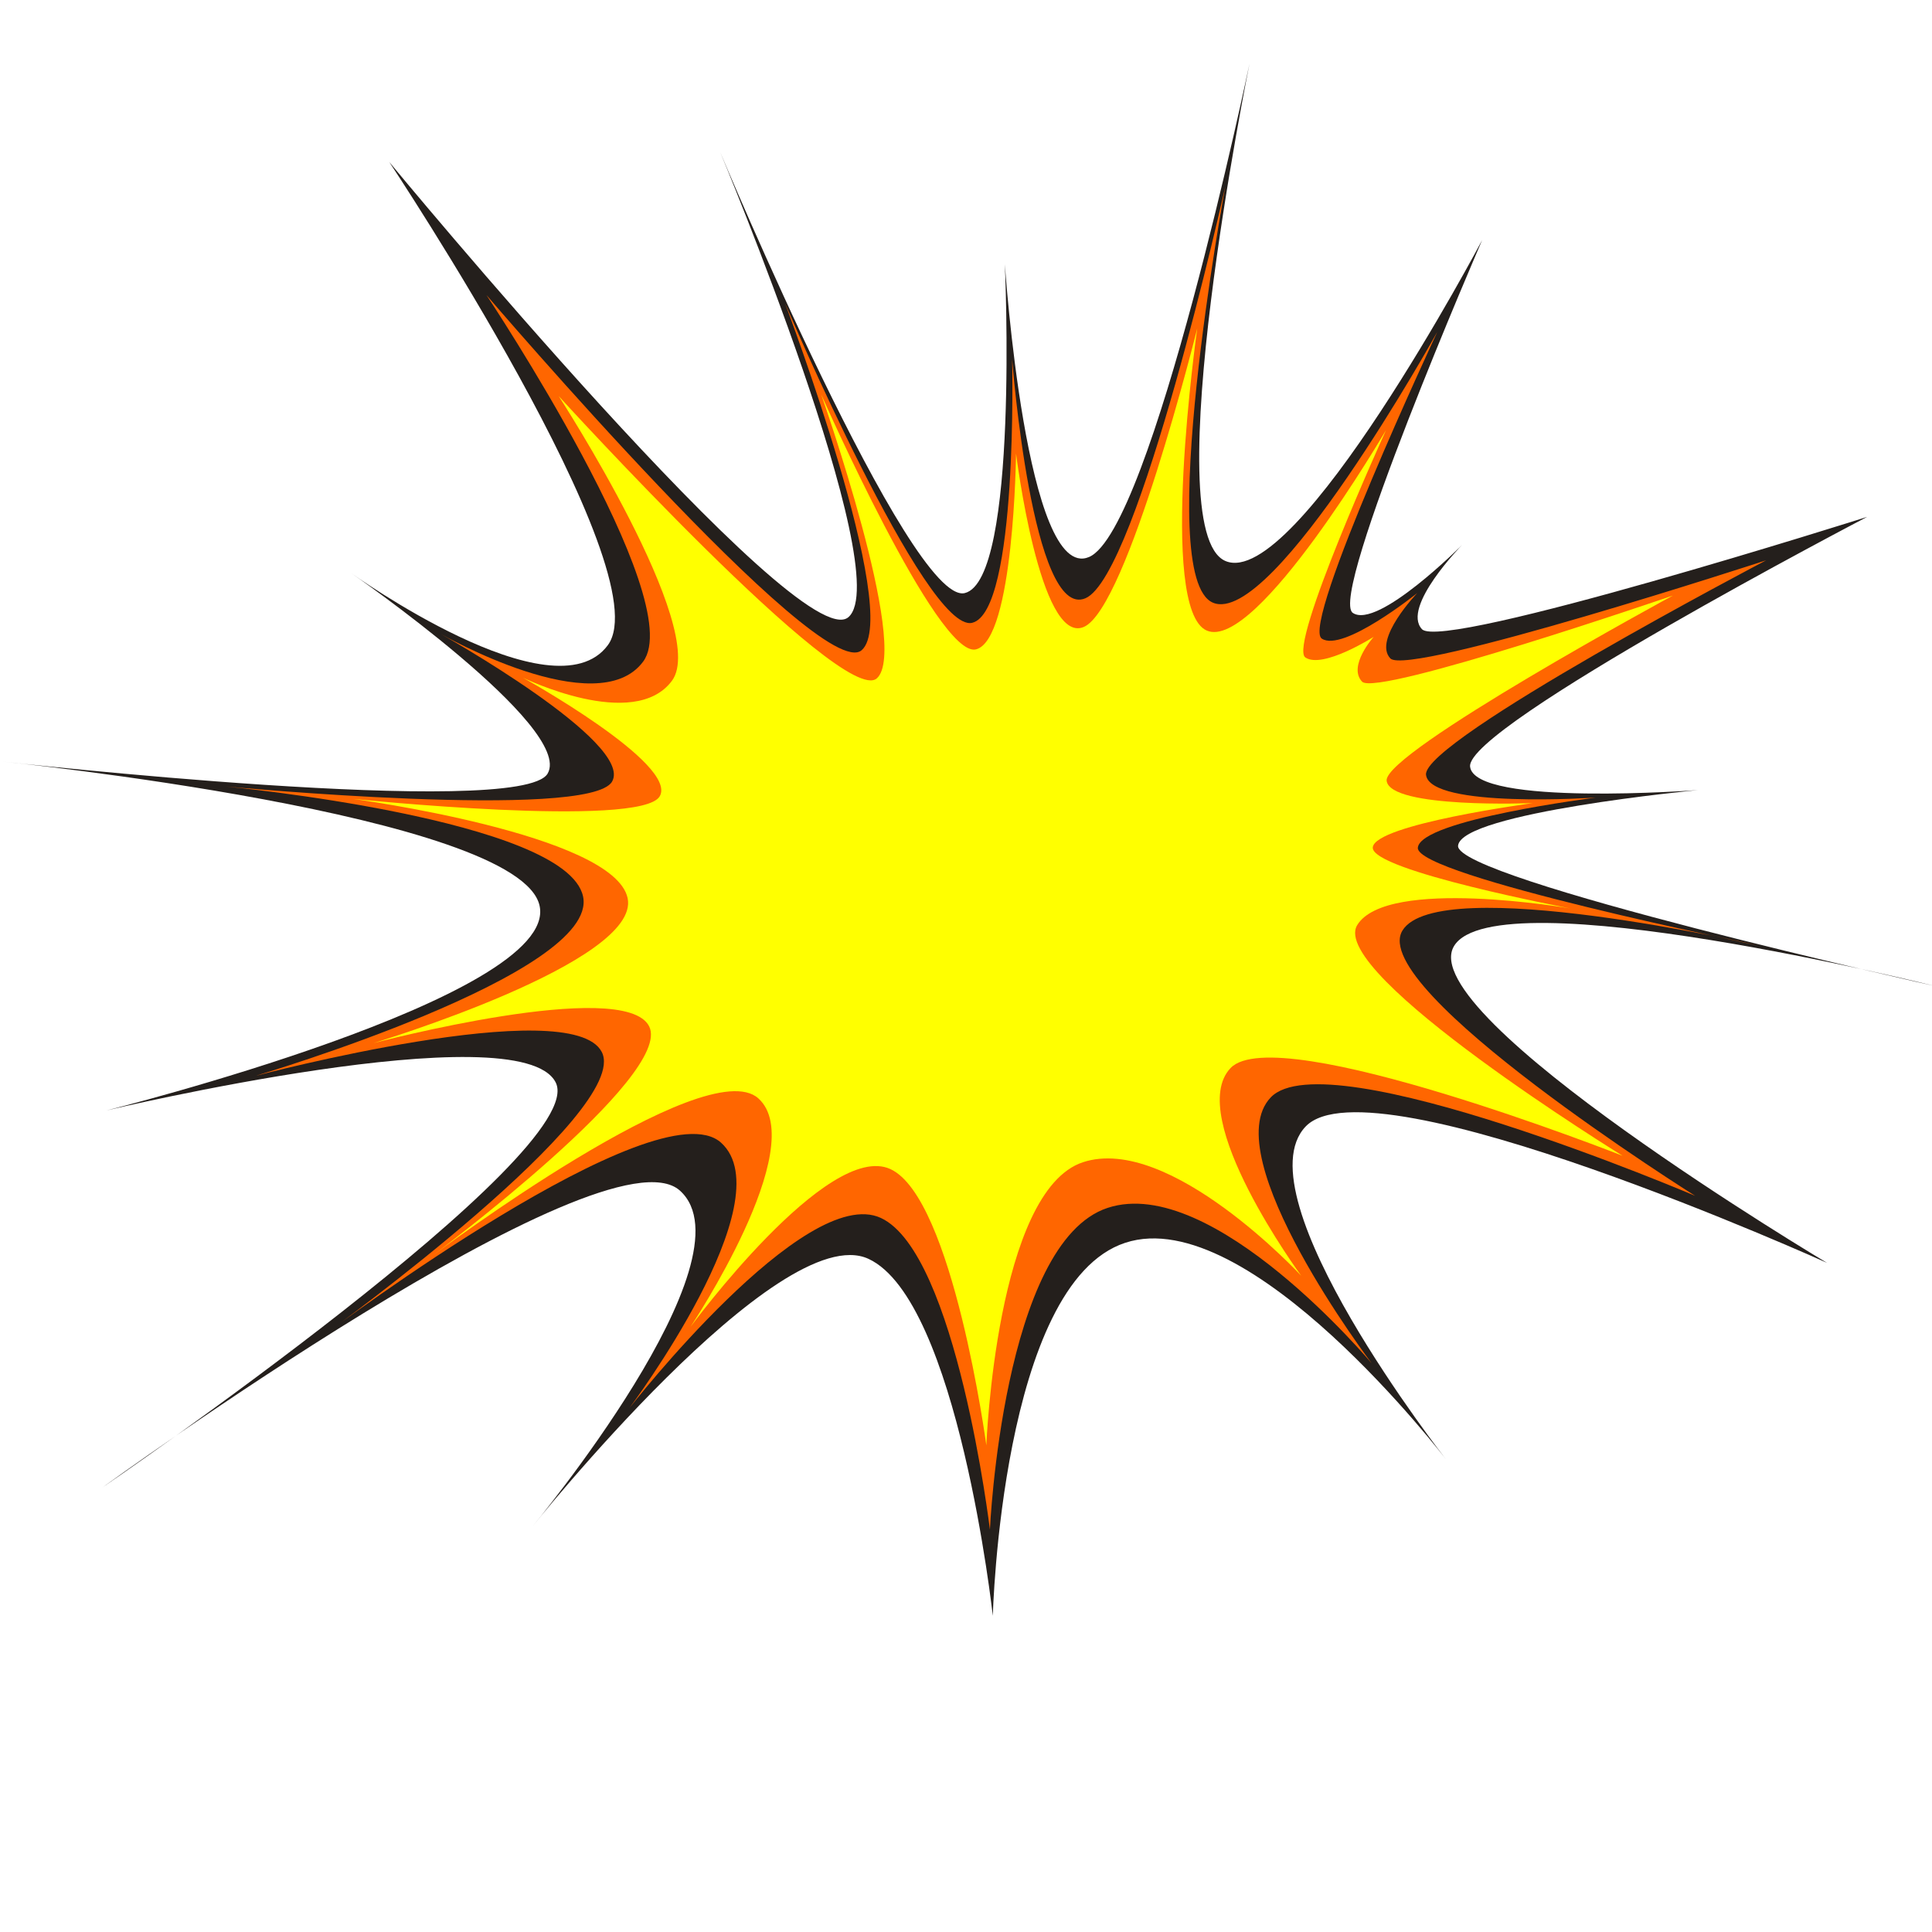
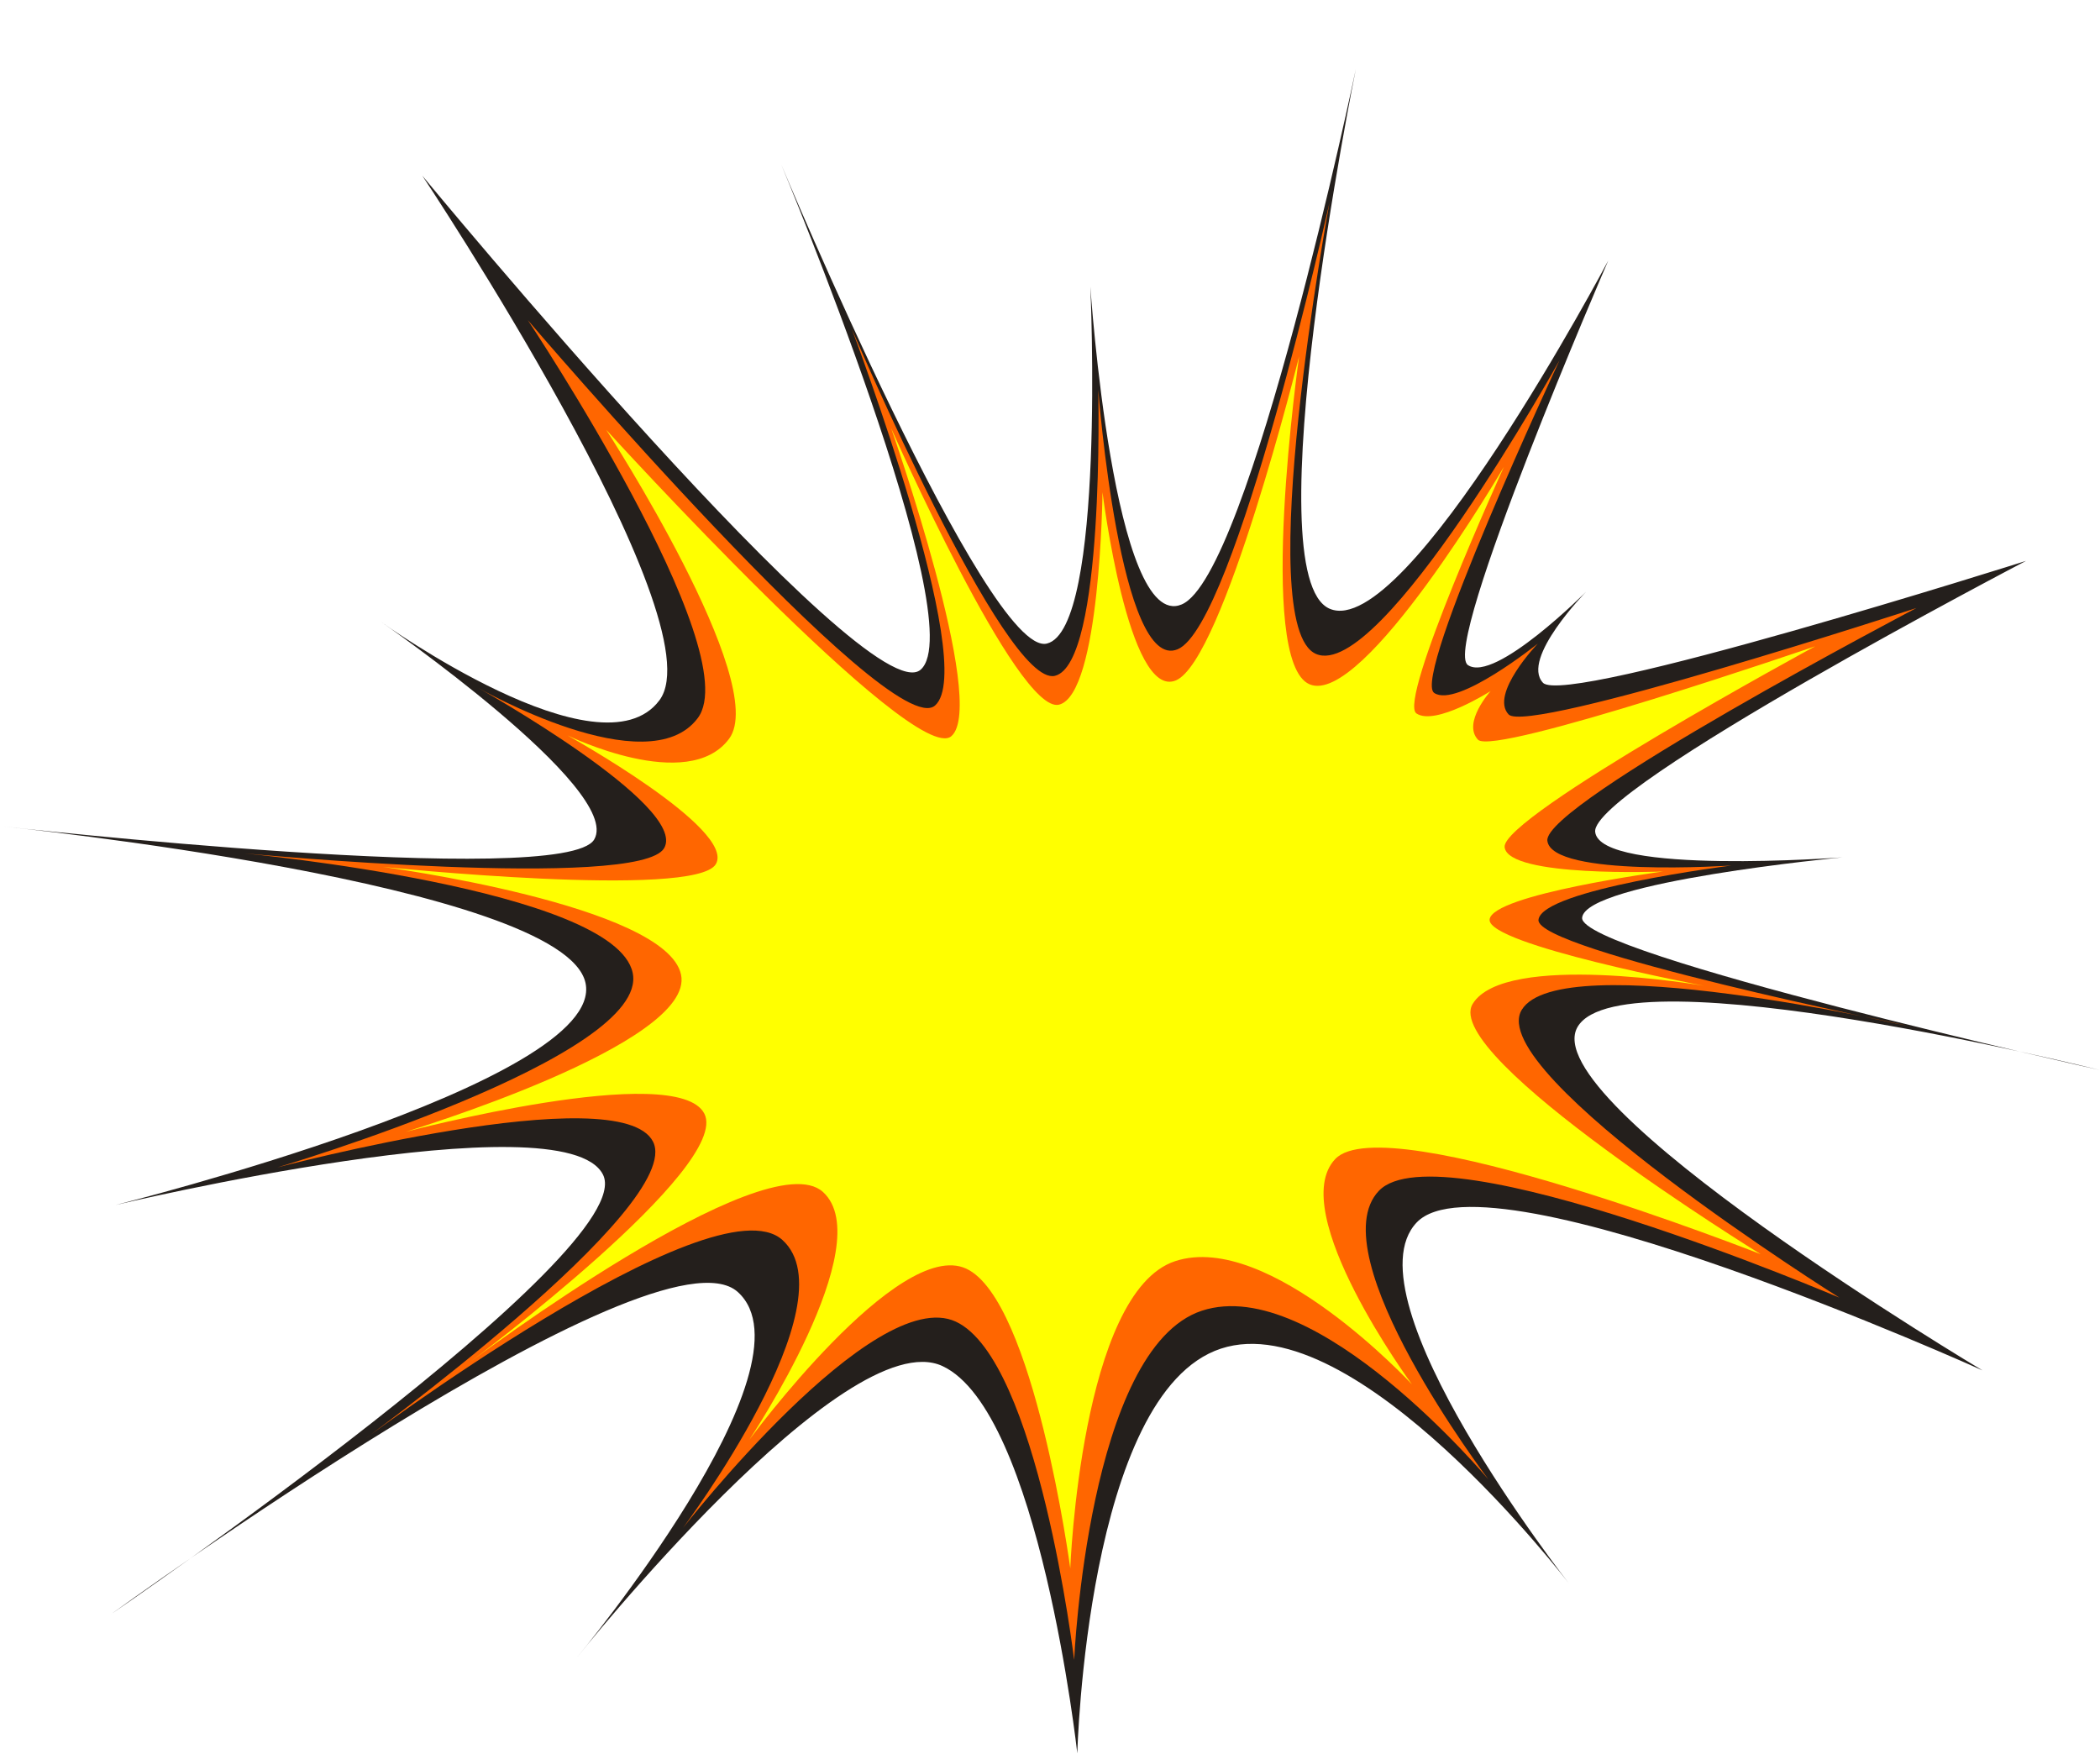
- <svg xmlns="http://www.w3.org/2000/svg" version="1.1" width="600" height="600" id="svg3351">
+ <svg xmlns="http://www.w3.org/2000/svg" version="1.1" viewbox="0 0 600 500" id="svg3351">
  <defs id="defs3353" />
-   <rect width="600" height="600" x="0" y="0" id="rect3009" style="opacity:0.959;fill:#f2f2f2;fill-opacity:0;fill-rule:nonzero;stroke:#002b00;stroke-width:0;stroke-linecap:round;stroke-linejoin:round;stroke-miterlimit:4;stroke-opacity:1;stroke-dasharray:none;stroke-dashoffset:44" />
+   <rect width="600" height="500" x="0" y="0" id="rect3009" style="opacity:0.959;fill:#f2f2f2;fill-opacity:0;fill-rule:nonzero;stroke:#002b00;stroke-width:0;stroke-linecap:round;stroke-linejoin:round;stroke-miterlimit:4;stroke-opacity:1;stroke-dasharray:none;stroke-dashoffset:44" />
  <path d="m 31.819,461.943 c 0,0 155.97,-113.333 179.358,-92.17 23.389,21.162 -46.085,104.626 -46.085,104.626 0,0 76.856,-96.315 104.626,-83.451 27.77,12.863 38.612,110.853 38.612,110.853 0,0 2.613,-103.164 41.103,-115.835 38.49,-12.671 99.643,67.259 99.643,67.259 0,0 -64.134,-81.861 -43.594,-103.38 20.54,-21.519 161.921,42.348 161.921,42.348 0,0 -128.912,-76.83 -115.835,-98.398 13.077,-21.568 149.465,12.455 149.465,12.455 0,0 -149.115,-33.302 -148.22,-43.594 0.895,-10.292 74.469,-17.286 74.469,-17.286 0,0 -69.337,5.232 -70.733,-7.273 -1.396,-12.505 123.309,-77.575 123.309,-77.575 0,0 -131.797,41.794 -138.255,34.875 -6.459,-6.919 12.455,-26.156 12.455,-26.156 0,0 -26.208,26.335 -33.932,21.099 -7.724,-5.236 40.16,-115.76 40.16,-115.76 0,0 -57.735,109.016 -79.715,99.643 -21.98,-9.373 7.473,-154.447 7.473,-154.447 0,0 -30.329,144.905 -49.822,153.202 -19.493,8.296 -26.156,-90.925 -26.156,-90.925 0,0 4.464,98.042 -12.455,102.134 -16.919,4.092 -75.978,-137.01 -75.978,-137.01 0,0 54.931,131.379 39.857,144.483 C 248.416,204.764 120.875,50.291 120.875,50.291 c 0,0 84.733,127.352 67.882,150.088 -16.851,22.736 -79.715,-22.42 -79.715,-22.42 0,0 69.314,47.94 61.032,62.277 -8.283,14.337 -169.394,-3.737 -169.394,-3.737 0,0 160.874,16.367 166.903,44.84 6.029,28.473 -134.519,63.523 -134.519,63.523 0,0 128.348,-30.593 139.501,-8.719 C 183.718,358.018 31.819,461.943 31.819,461.943 z" id="path2985" style="fill:#241f1c;stroke:#000000;stroke-width:0;stroke-linecap:butt;stroke-linejoin:miter;stroke-miterlimit:4;stroke-opacity:1;stroke-dasharray:none" />
  <path d="m 102.004,413.598 c 0,0 102.138,-76.632 121.937,-58.718 19.799,17.914 -28.425,82.34 -28.425,82.34 0,0 54.526,-69.869 78.034,-58.98 23.508,10.889 33.878,96.811 33.878,96.811 0,0 3.974,-89.208 36.556,-99.934 32.582,-10.726 81.966,48.227 81.966,48.227 0,0 -48.695,-64.324 -31.307,-82.54 17.388,-18.216 131.784,30.564 131.784,30.564 0,0 -101.965,-64.104 -90.895,-82.362 11.07,-18.258 110.644,4.627 110.644,4.627 0,0 -106.611,-21.652 -105.853,-30.364 0.758,-8.712 55.255,-15.568 55.255,-15.568 0,0 -51.533,3.495 -52.715,-7.09 -1.181,-10.585 105.629,-66.603 105.629,-66.603 0,0 -111.257,36.313 -116.724,30.457 -5.467,-5.857 8.364,-20.274 8.364,-20.274 0,0 -23.119,18.557 -29.658,14.124 -6.539,-4.433 35.864,-95.191 35.864,-95.191 0,0 -51.054,91.973 -69.66,84.039 -18.606,-7.934 3.835,-129.186 3.835,-129.186 0,0 -26.919,120.797 -43.421,127.82 -16.501,7.023 -22.765,-74.167 -22.765,-74.167 0,0 1.911,78.324 -12.412,81.788 -14.323,3.464 -58.089,-99.167 -58.089,-99.167 0,0 36.536,96.58 23.776,107.673 C 254.842,213.017 151.075,91.63 151.075,91.63 c 0,0 62.921,94.595 48.656,113.841 -14.265,19.246 -62.872,-8.605 -62.872,-8.605 0,0 60.233,33.732 53.221,45.868 -7.011,12.137 -120.041,1.508 -120.041,1.508 0,0 105.934,10.065 111.038,34.167 5.103,24.103 -101.684,55.695 -101.684,55.695 0,0 98.062,-25.898 107.503,-7.381 9.441,18.517 -84.892,86.875 -84.892,86.875 z" id="path2985-9" style="fill:#ff6600;stroke:#000000;stroke-width:0;stroke-linecap:butt;stroke-linejoin:miter;stroke-miterlimit:4;stroke-opacity:1;stroke-dasharray:none" />
  <path d="m 134.702,389.672 c 0,0 84.452,-63.363 100.823,-48.55 16.371,14.812 -21.081,70.944 -21.081,70.944 0,0 42.663,-57.991 62.1,-48.987 19.437,9.004 29.773,85.772 29.773,85.772 0,0 3.065,-79.045 30.006,-87.914 26.94,-8.869 67.773,35.252 67.773,35.252 0,0 -36.3,-49.442 -21.923,-64.505 14.377,-15.062 121.735,27.254 121.735,27.254 0,0 -91.575,-56.527 -82.422,-71.623 9.153,-15.096 66.164,-5.201 66.164,-5.201 0,0 -61.949,-11.738 -61.322,-18.941 0.627,-7.203 49.65,-13.753 49.65,-13.753 0,0 -44.371,1.789 -45.348,-6.964 -0.977,-8.752 88.879,-57.492 88.879,-57.492 0,0 -91.992,31.567 -96.512,26.724 -4.521,-4.843 3.613,-13.901 3.613,-13.901 0,0 -15.813,10.059 -21.22,6.394 -5.406,-3.665 25.03,-70.561 25.03,-70.561 0,0 -40.232,68.781 -55.616,62.221 -15.384,-6.56 -2.994,-93.825 -2.994,-93.825 0,0 -21.597,86.889 -35.241,92.696 -13.644,5.807 -21.025,-53.838 -21.025,-53.838 0,0 -0.622,57.936 -12.465,60.8 -11.843,2.864 -48.031,-79.133 -48.031,-79.133 0,0 27.787,78.975 17.237,88.147 -10.551,9.172 -98.771,-87.674 -98.771,-87.674 0,0 46.962,72.49 35.167,88.404 -11.795,15.913 -46.26,-0.95 -46.26,-0.95 0,0 48.262,26.79 42.464,36.825 -5.797,10.035 -95.292,0.806 -95.292,0.806 0,0 81.104,10.897 85.323,30.826 4.22,19.929 -78.911,45.018 -78.911,45.018 0,0 77.779,-20.533 85.585,-5.222 7.806,15.311 -66.89,70.951 -66.89,70.951 z" id="path2985-9-6" style="fill:#ffff00;stroke:#000000;stroke-width:0;stroke-linecap:butt;stroke-linejoin:miter;stroke-miterlimit:4;stroke-opacity:1;stroke-dasharray:none" />
</svg>
